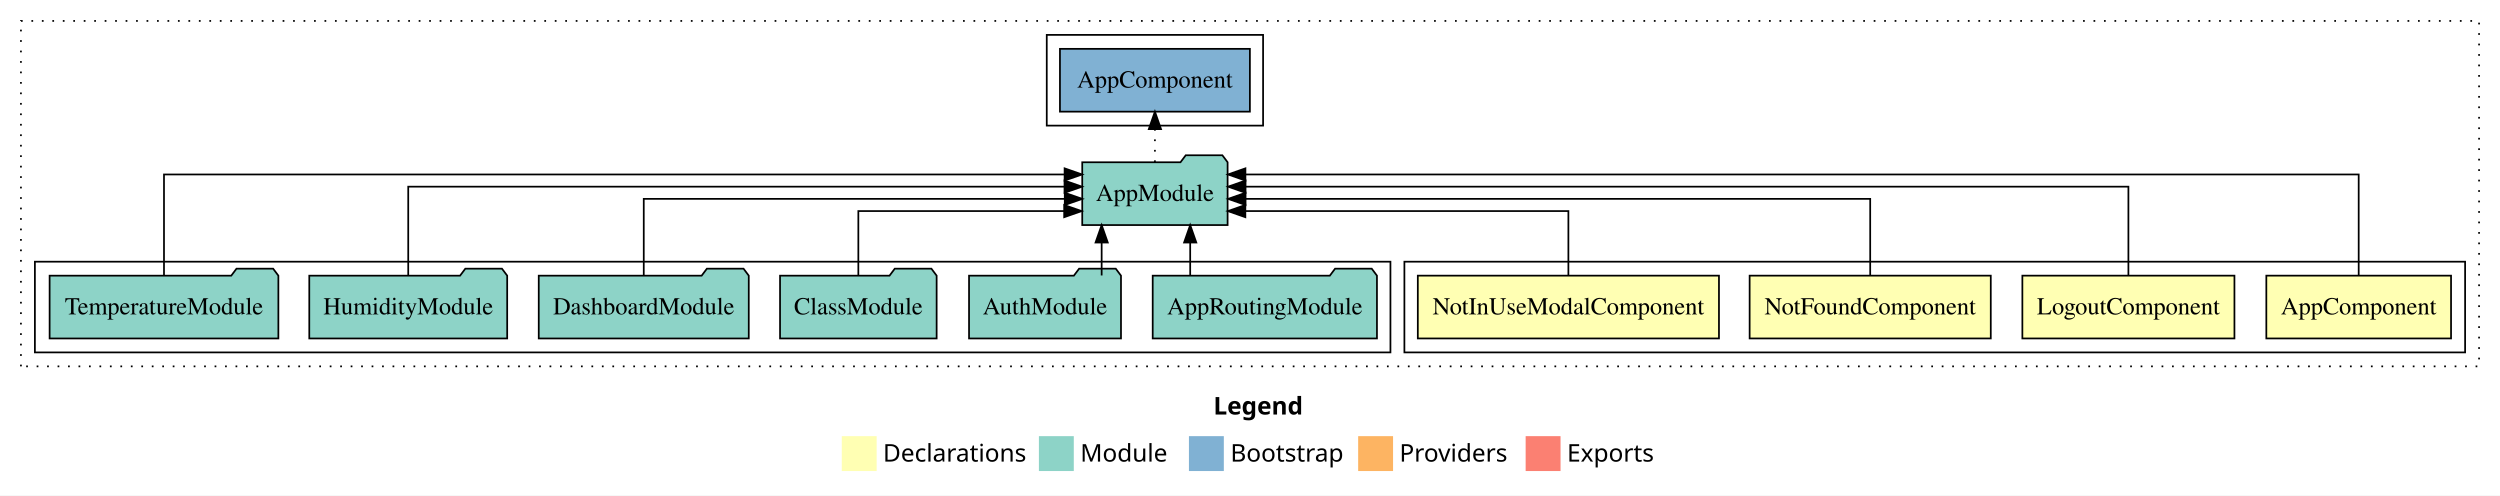
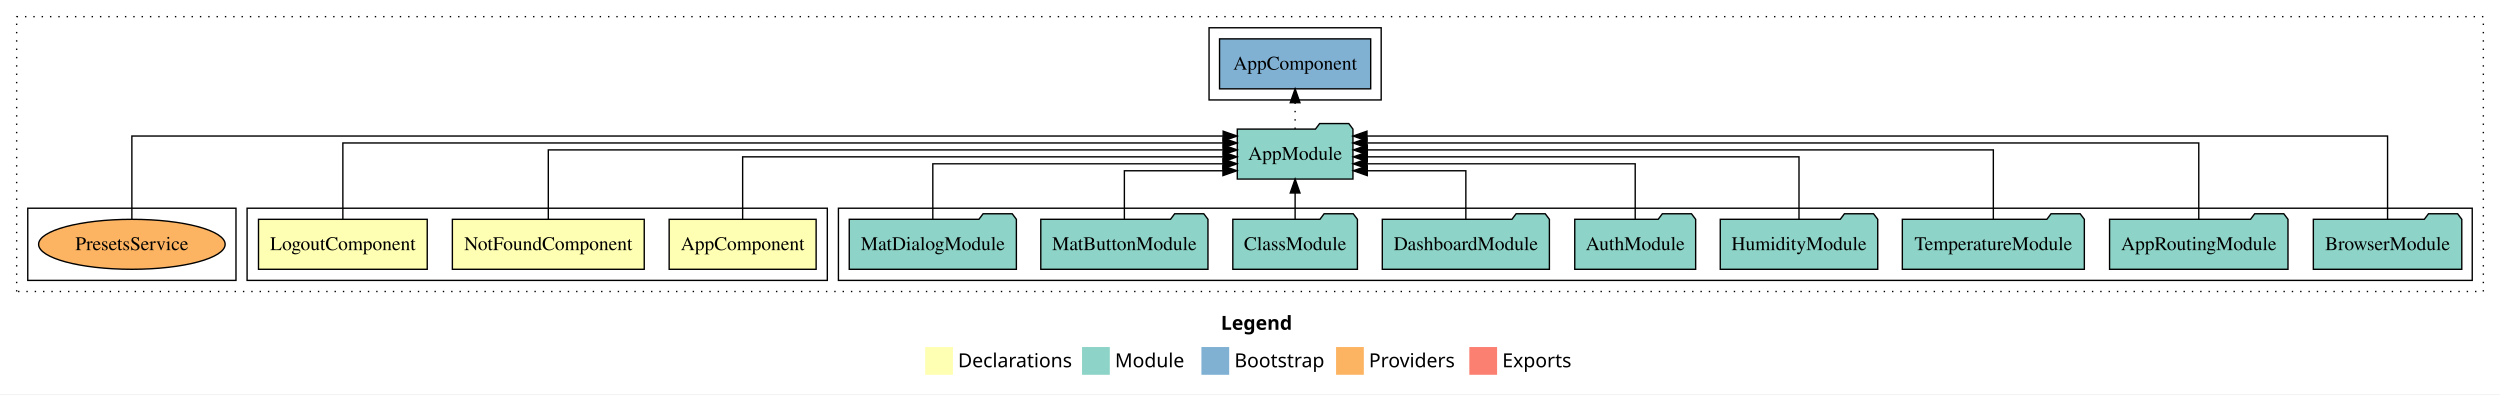
- <svg xmlns="http://www.w3.org/2000/svg" width="1433pt" height="284pt" viewBox="0.00 0.00 1433.00 284.00">
+ <svg xmlns="http://www.w3.org/2000/svg" width="1801pt" height="284pt" viewBox="0.00 0.00 1801.00 284.00">
  <g id="graph0" class="graph" transform="scale(1 1) rotate(0) translate(4 280)">
-     <polygon fill="white" stroke="transparent" points="-4,4 -4,-280 1429,-280 1429,4 -4,4" />
-     <text text-anchor="start" x="691.51" y="-42.4" font-family="sans-serif" font-weight="bold" font-size="14.00">Legend</text>
-     <polygon fill="#ffffb3" stroke="transparent" points="478.5,-10 478.5,-30 498.5,-30 498.5,-10 478.5,-10" />
-     <text text-anchor="start" x="502.13" y="-15.4" font-family="sans-serif" font-size="14.00">  Declarations</text>
-     <polygon fill="#8dd3c7" stroke="transparent" points="591.5,-10 591.5,-30 611.5,-30 611.5,-10 591.5,-10" />
-     <text text-anchor="start" x="615.23" y="-15.4" font-family="sans-serif" font-size="14.00">  Module</text>
-     <polygon fill="#80b1d3" stroke="transparent" points="677.5,-10 677.5,-30 697.5,-30 697.5,-10 677.5,-10" />
-     <text text-anchor="start" x="701.28" y="-15.4" font-family="sans-serif" font-size="14.00">  Bootstrap</text>
-     <polygon fill="#fdb462" stroke="transparent" points="774.5,-10 774.5,-30 794.5,-30 794.5,-10 774.5,-10" />
-     <text text-anchor="start" x="798.17" y="-15.4" font-family="sans-serif" font-size="14.00">  Providers</text>
-     <polygon fill="#fb8072" stroke="transparent" points="870.5,-10 870.5,-30 890.5,-30 890.5,-10 870.5,-10" />
-     <text text-anchor="start" x="894.23" y="-15.4" font-family="sans-serif" font-size="14.00">  Exports</text>
+     <polygon fill="white" stroke="transparent" points="-4,4 -4,-280 1797,-280 1797,4 -4,4" />
+     <text text-anchor="start" x="875.51" y="-42.4" font-family="sans-serif" font-weight="bold" font-size="14.00">Legend</text>
+     <polygon fill="#ffffb3" stroke="transparent" points="662.5,-10 662.5,-30 682.5,-30 682.5,-10 662.5,-10" />
+     <text text-anchor="start" x="686.13" y="-15.4" font-family="sans-serif" font-size="14.00">  Declarations</text>
+     <polygon fill="#8dd3c7" stroke="transparent" points="775.5,-10 775.5,-30 795.5,-30 795.5,-10 775.5,-10" />
+     <text text-anchor="start" x="799.23" y="-15.4" font-family="sans-serif" font-size="14.00">  Module</text>
+     <polygon fill="#80b1d3" stroke="transparent" points="861.5,-10 861.5,-30 881.5,-30 881.5,-10 861.5,-10" />
+     <text text-anchor="start" x="885.28" y="-15.4" font-family="sans-serif" font-size="14.00">  Bootstrap</text>
+     <polygon fill="#fdb462" stroke="transparent" points="958.5,-10 958.5,-30 978.5,-30 978.5,-10 958.5,-10" />
+     <text text-anchor="start" x="982.17" y="-15.4" font-family="sans-serif" font-size="14.00">  Providers</text>
+     <polygon fill="#fb8072" stroke="transparent" points="1054.5,-10 1054.5,-30 1074.5,-30 1074.5,-10 1054.5,-10" />
+     <text text-anchor="start" x="1078.23" y="-15.4" font-family="sans-serif" font-size="14.00">  Exports</text>
    <g id="clust1" class="cluster">
-       <polygon fill="none" stroke="black" stroke-dasharray="1,5" points="8,-70 8,-268 1417,-268 1417,-70 8,-70" />
+       <polygon fill="none" stroke="black" stroke-dasharray="1,5" points="8,-70 8,-268 1785,-268 1785,-70 8,-70" />
+     </g>
+     <g id="clust6" class="cluster">
+       <polygon fill="none" stroke="black" points="600,-78 600,-130 1777,-130 1777,-78 600,-78" />
    </g>
    <g id="clust2" class="cluster">
-       <polygon fill="none" stroke="black" points="801,-78 801,-130 1409,-130 1409,-78 801,-78" />
+       <polygon fill="none" stroke="black" points="174,-78 174,-130 592,-130 592,-78 174,-78" />
    </g>
    <g id="clust9" class="cluster">
-       <polygon fill="none" stroke="black" points="596,-208 596,-260 720,-260 720,-208 596,-208" />
+       <polygon fill="none" stroke="black" points="16,-78 16,-130 166,-130 166,-78 16,-78" />
    </g>
-     <g id="clust7" class="cluster">
-       <polygon fill="none" stroke="black" points="16,-78 16,-130 793,-130 793,-78 16,-78" />
+     <g id="clust8" class="cluster">
+       <polygon fill="none" stroke="black" points="867,-208 867,-260 991,-260 991,-208 867,-208" />
    </g>
    <g id="node1" class="node">
-       <polygon fill="#ffffb3" stroke="black" points="1400.94,-122 1295.06,-122 1295.06,-86 1400.94,-86 1400.94,-122" />
-       <text text-anchor="middle" x="1348" y="-99.8" font-family="Times,serif" font-size="14.00">AppComponent</text>
+       <polygon fill="#ffffb3" stroke="black" points="583.94,-122 478.06,-122 478.06,-86 583.94,-86 583.94,-122" />
+       <text text-anchor="middle" x="531" y="-99.8" font-family="Times,serif" font-size="14.00">AppComponent</text>
+     </g>
+     <g id="node4" class="node">
+       <polygon fill="#8dd3c7" stroke="black" points="970.66,-187 967.66,-191 946.66,-191 943.66,-187 887.34,-187 887.34,-151 970.66,-151 970.66,-187" />
+       <text text-anchor="middle" x="929" y="-164.8" font-family="Times,serif" font-size="14.00">AppModule</text>
+     </g>
+     <g id="edge1" class="edge">
+       <path fill="none" stroke="black" d="M531,-122.22C531,-140.83 531,-167 531,-167 531,-167 877.16,-167 877.16,-167" />
+       <polygon fill="black" stroke="black" points="877.16,-170.5 887.16,-167 877.16,-163.5 877.16,-170.5" />
+     </g>
+     <g id="node2" class="node">
+       <polygon fill="#ffffb3" stroke="black" points="460.11,-122 321.89,-122 321.89,-86 460.11,-86 460.11,-122" />
+       <text text-anchor="middle" x="391" y="-99.8" font-family="Times,serif" font-size="14.00">NotFoundComponent</text>
+     </g>
+     <g id="edge2" class="edge">
+       <path fill="none" stroke="black" d="M391,-122.22C391,-142.37 391,-172 391,-172 391,-172 877.23,-172 877.23,-172" />
+       <polygon fill="black" stroke="black" points="877.23,-175.5 887.23,-172 877.23,-168.5 877.23,-175.5" />
+     </g>
+     <g id="node3" class="node">
+       <polygon fill="#ffffb3" stroke="black" points="303.78,-122 182.22,-122 182.22,-86 303.78,-86 303.78,-122" />
+       <text text-anchor="middle" x="243" y="-99.8" font-family="Times,serif" font-size="14.00">LogoutComponent</text>
+     </g>
+     <g id="edge3" class="edge">
+       <path fill="none" stroke="black" d="M243,-122.04C243,-143.66 243,-177 243,-177 243,-177 877.12,-177 877.12,-177" />
+       <polygon fill="black" stroke="black" points="877.12,-180.5 887.12,-177 877.12,-173.5 877.12,-180.5" />
+     </g>
+     <g id="node14" class="node">
+       <polygon fill="#80b1d3" stroke="black" points="983.44,-252 874.56,-252 874.56,-216 983.44,-216 983.44,-252" />
+       <text text-anchor="middle" x="929" y="-229.8" font-family="Times,serif" font-size="14.00">AppComponent </text>
+     </g>
+     <g id="edge13" class="edge">
+       <path fill="none" stroke="black" stroke-dasharray="1,5" d="M929,-187.11C929,-187.11 929,-205.99 929,-205.99" />
+       <polygon fill="black" stroke="black" points="925.5,-205.99 929,-215.99 932.5,-205.99 925.5,-205.99" />
    </g>
    <g id="node5" class="node">
-       <polygon fill="#8dd3c7" stroke="black" points="699.66,-187 696.66,-191 675.66,-191 672.66,-187 616.34,-187 616.34,-151 699.66,-151 699.66,-187" />
-       <text text-anchor="middle" x="658" y="-164.8" font-family="Times,serif" font-size="14.00">AppModule</text>
-     </g>
-     <g id="edge1" class="edge">
-       <path fill="none" stroke="black" d="M1348,-122.01C1348,-144.49 1348,-180 1348,-180 1348,-180 709.87,-180 709.87,-180" />
-       <polygon fill="black" stroke="black" points="709.87,-176.5 699.87,-180 709.87,-183.5 709.87,-176.5" />
-     </g>
-     <g id="node2" class="node">
-       <polygon fill="#ffffb3" stroke="black" points="1276.78,-122 1155.22,-122 1155.22,-86 1276.78,-86 1276.78,-122" />
-       <text text-anchor="middle" x="1216" y="-99.8" font-family="Times,serif" font-size="14.00">LogoutComponent</text>
-     </g>
-     <g id="edge2" class="edge">
-       <path fill="none" stroke="black" d="M1216,-122.13C1216,-142.57 1216,-173 1216,-173 1216,-173 709.94,-173 709.94,-173" />
-       <polygon fill="black" stroke="black" points="709.94,-169.5 699.94,-173 709.94,-176.5 709.94,-169.5" />
-     </g>
-     <g id="node3" class="node">
-       <polygon fill="#ffffb3" stroke="black" points="1137.11,-122 998.89,-122 998.89,-86 1137.11,-86 1137.11,-122" />
-       <text text-anchor="middle" x="1068" y="-99.8" font-family="Times,serif" font-size="14.00">NotFoundComponent</text>
-     </g>
-     <g id="edge3" class="edge">
-       <path fill="none" stroke="black" d="M1068,-122.27C1068,-140.56 1068,-166 1068,-166 1068,-166 709.95,-166 709.95,-166" />
-       <polygon fill="black" stroke="black" points="709.95,-162.5 699.95,-166 709.95,-169.5 709.95,-162.5" />
-     </g>
-     <g id="node4" class="node">
-       <polygon fill="#ffffb3" stroke="black" points="981.31,-122 808.69,-122 808.69,-86 981.31,-86 981.31,-122" />
-       <text text-anchor="middle" x="895" y="-99.8" font-family="Times,serif" font-size="14.00">NotInUseModalComponent</text>
+       <polygon fill="#8dd3c7" stroke="black" points="1769.47,-122 1766.47,-126 1745.47,-126 1742.47,-122 1662.53,-122 1662.53,-86 1769.47,-86 1769.47,-122" />
+       <text text-anchor="middle" x="1716" y="-99.8" font-family="Times,serif" font-size="14.00">BrowserModule</text>
    </g>
    <g id="edge4" class="edge">
-       <path fill="none" stroke="black" d="M895,-122.01C895,-138.05 895,-159 895,-159 895,-159 709.83,-159 709.83,-159" />
-       <polygon fill="black" stroke="black" points="709.83,-155.5 699.83,-159 709.83,-162.5 709.83,-155.5" />
+       <path fill="none" stroke="black" d="M1716,-122.09C1716,-145.13 1716,-182 1716,-182 1716,-182 980.76,-182 980.76,-182" />
+       <polygon fill="black" stroke="black" points="980.76,-178.5 970.76,-182 980.76,-185.5 980.76,-178.5" />
+     </g>
+     <g id="node6" class="node">
+       <polygon fill="#8dd3c7" stroke="black" points="1644.27,-122 1641.27,-126 1620.27,-126 1617.27,-122 1515.73,-122 1515.73,-86 1644.27,-86 1644.27,-122" />
+       <text text-anchor="middle" x="1580" y="-99.8" font-family="Times,serif" font-size="14.00">AppRoutingModule</text>
+     </g>
+     <g id="edge5" class="edge">
+       <path fill="none" stroke="black" d="M1580,-122.04C1580,-143.66 1580,-177 1580,-177 1580,-177 980.71,-177 980.71,-177" />
+       <polygon fill="black" stroke="black" points="980.71,-173.5 970.71,-177 980.71,-180.5 980.71,-173.5" />
+     </g>
+     <g id="node7" class="node">
+       <polygon fill="#8dd3c7" stroke="black" points="1497.56,-122 1494.56,-126 1473.56,-126 1470.56,-122 1366.44,-122 1366.44,-86 1497.56,-86 1497.56,-122" />
+       <text text-anchor="middle" x="1432" y="-99.8" font-family="Times,serif" font-size="14.00">TemperatureModule</text>
+     </g>
+     <g id="edge6" class="edge">
+       <path fill="none" stroke="black" d="M1432,-122.22C1432,-142.37 1432,-172 1432,-172 1432,-172 981.02,-172 981.02,-172" />
+       <polygon fill="black" stroke="black" points="981.02,-168.5 971.02,-172 981.02,-175.5 981.02,-168.5" />
+     </g>
+     <g id="node8" class="node">
+       <polygon fill="#8dd3c7" stroke="black" points="1348.72,-122 1345.72,-126 1324.72,-126 1321.72,-122 1235.28,-122 1235.28,-86 1348.72,-86 1348.72,-122" />
+       <text text-anchor="middle" x="1292" y="-99.8" font-family="Times,serif" font-size="14.00">HumidityModule</text>
+     </g>
+     <g id="edge7" class="edge">
+       <path fill="none" stroke="black" d="M1292,-122.22C1292,-140.83 1292,-167 1292,-167 1292,-167 981,-167 981,-167" />
+       <polygon fill="black" stroke="black" points="981,-163.5 971,-167 981,-170.5 981,-163.5" />
+     </g>
+     <g id="node9" class="node">
+       <polygon fill="#8dd3c7" stroke="black" points="1217.55,-122 1214.55,-126 1193.55,-126 1190.55,-122 1130.45,-122 1130.45,-86 1217.55,-86 1217.55,-122" />
+       <text text-anchor="middle" x="1174" y="-99.8" font-family="Times,serif" font-size="14.00">AuthModule</text>
+     </g>
+     <g id="edge8" class="edge">
+       <path fill="none" stroke="black" d="M1174,-122.03C1174,-139.06 1174,-162 1174,-162 1174,-162 980.84,-162 980.84,-162" />
+       <polygon fill="black" stroke="black" points="980.84,-158.5 970.84,-162 980.84,-165.5 980.84,-158.5" />
+     </g>
+     <g id="node10" class="node">
+       <polygon fill="#8dd3c7" stroke="black" points="1112.19,-122 1109.19,-126 1088.19,-126 1085.19,-122 991.81,-122 991.81,-86 1112.19,-86 1112.19,-122" />
+       <text text-anchor="middle" x="1052" y="-99.8" font-family="Times,serif" font-size="14.00">DashboardModule</text>
+     </g>
+     <g id="edge9" class="edge">
+       <path fill="none" stroke="black" d="M1052,-122.24C1052,-137.57 1052,-157 1052,-157 1052,-157 980.99,-157 980.99,-157" />
+       <polygon fill="black" stroke="black" points="980.99,-153.5 970.99,-157 980.99,-160.5 980.99,-153.5" />
+     </g>
+     <g id="node11" class="node">
+       <polygon fill="#8dd3c7" stroke="black" points="973.88,-122 970.88,-126 949.88,-126 946.88,-122 884.12,-122 884.12,-86 973.88,-86 973.88,-122" />
+       <text text-anchor="middle" x="929" y="-99.8" font-family="Times,serif" font-size="14.00">ClassModule</text>
+     </g>
+     <g id="edge10" class="edge">
+       <path fill="none" stroke="black" d="M929,-122.11C929,-122.11 929,-140.99 929,-140.99" />
+       <polygon fill="black" stroke="black" points="925.5,-140.99 929,-150.99 932.5,-140.99 925.5,-140.99" />
    </g>
    <g id="node12" class="node">
-       <polygon fill="#80b1d3" stroke="black" points="712.44,-252 603.56,-252 603.56,-216 712.44,-216 712.44,-252" />
-       <text text-anchor="middle" x="658" y="-229.8" font-family="Times,serif" font-size="14.00">AppComponent </text>
+       <polygon fill="#8dd3c7" stroke="black" points="866.22,-122 863.22,-126 842.22,-126 839.22,-122 745.78,-122 745.78,-86 866.22,-86 866.22,-122" />
+       <text text-anchor="middle" x="806" y="-99.8" font-family="Times,serif" font-size="14.00">MatButtonModule</text>
    </g>
    <g id="edge11" class="edge">
-       <path fill="none" stroke="black" stroke-dasharray="1,5" d="M658,-187.11C658,-187.11 658,-205.99 658,-205.99" />
-       <polygon fill="black" stroke="black" points="654.5,-205.99 658,-215.99 661.5,-205.99 654.5,-205.99" />
+       <path fill="none" stroke="black" d="M806,-122.24C806,-137.57 806,-157 806,-157 806,-157 877.01,-157 877.01,-157" />
+       <polygon fill="black" stroke="black" points="877.01,-160.5 887.01,-157 877.01,-153.5 877.01,-160.5" />
    </g>
-     <g id="node6" class="node">
-       <polygon fill="#8dd3c7" stroke="black" points="785.27,-122 782.27,-126 761.27,-126 758.27,-122 656.73,-122 656.73,-86 785.27,-86 785.27,-122" />
-       <text text-anchor="middle" x="721" y="-99.8" font-family="Times,serif" font-size="14.00">AppRoutingModule</text>
+     <g id="node13" class="node">
+       <polygon fill="#8dd3c7" stroke="black" points="728.2,-122 725.2,-126 704.2,-126 701.2,-122 607.8,-122 607.8,-86 728.2,-86 728.2,-122" />
+       <text text-anchor="middle" x="668" y="-99.8" font-family="Times,serif" font-size="14.00">MatDialogModule</text>
    </g>
-     <g id="edge5" class="edge">
-       <path fill="none" stroke="black" d="M678.22,-122.11C678.22,-122.11 678.22,-140.99 678.22,-140.99" />
-       <polygon fill="black" stroke="black" points="674.72,-140.99 678.22,-150.99 681.72,-140.99 674.72,-140.99" />
+     <g id="edge12" class="edge">
+       <path fill="none" stroke="black" d="M668,-122.03C668,-139.06 668,-162 668,-162 668,-162 877.07,-162 877.07,-162" />
+       <polygon fill="black" stroke="black" points="877.07,-165.5 887.07,-162 877.07,-158.5 877.07,-165.5" />
    </g>
-     <g id="node7" class="node">
-       <polygon fill="#8dd3c7" stroke="black" points="638.55,-122 635.55,-126 614.55,-126 611.55,-122 551.45,-122 551.45,-86 638.55,-86 638.55,-122" />
-       <text text-anchor="middle" x="595" y="-99.8" font-family="Times,serif" font-size="14.00">AuthModule</text>
+     <g id="node15" class="node">
+       <ellipse fill="#fdb462" stroke="black" cx="91" cy="-104" rx="67.19" ry="18" />
+       <text text-anchor="middle" x="91" y="-99.8" font-family="Times,serif" font-size="14.00">PresetsService</text>
    </g>
-     <g id="edge6" class="edge">
-       <path fill="none" stroke="black" d="M627.47,-122.11C627.47,-122.11 627.47,-140.99 627.47,-140.99" />
-       <polygon fill="black" stroke="black" points="623.97,-140.99 627.47,-150.99 630.97,-140.99 623.97,-140.99" />
-     </g>
-     <g id="node8" class="node">
-       <polygon fill="#8dd3c7" stroke="black" points="532.88,-122 529.88,-126 508.88,-126 505.88,-122 443.12,-122 443.12,-86 532.88,-86 532.88,-122" />
-       <text text-anchor="middle" x="488" y="-99.8" font-family="Times,serif" font-size="14.00">ClassModule</text>
-     </g>
-     <g id="edge7" class="edge">
-       <path fill="none" stroke="black" d="M488,-122.01C488,-138.05 488,-159 488,-159 488,-159 605.98,-159 605.98,-159" />
-       <polygon fill="black" stroke="black" points="605.98,-162.5 615.98,-159 605.98,-155.5 605.98,-162.5" />
-     </g>
-     <g id="node9" class="node">
-       <polygon fill="#8dd3c7" stroke="black" points="425.19,-122 422.19,-126 401.19,-126 398.19,-122 304.81,-122 304.81,-86 425.19,-86 425.19,-122" />
-       <text text-anchor="middle" x="365" y="-99.8" font-family="Times,serif" font-size="14.00">DashboardModule</text>
-     </g>
-     <g id="edge8" class="edge">
-       <path fill="none" stroke="black" d="M365,-122.27C365,-140.56 365,-166 365,-166 365,-166 606.33,-166 606.33,-166" />
-       <polygon fill="black" stroke="black" points="606.33,-169.5 616.33,-166 606.33,-162.5 606.33,-169.5" />
-     </g>
-     <g id="node10" class="node">
-       <polygon fill="#8dd3c7" stroke="black" points="286.72,-122 283.72,-126 262.72,-126 259.72,-122 173.28,-122 173.28,-86 286.72,-86 286.72,-122" />
-       <text text-anchor="middle" x="230" y="-99.8" font-family="Times,serif" font-size="14.00">HumidityModule</text>
-     </g>
-     <g id="edge9" class="edge">
-       <path fill="none" stroke="black" d="M230,-122.13C230,-142.57 230,-173 230,-173 230,-173 606.18,-173 606.18,-173" />
-       <polygon fill="black" stroke="black" points="606.18,-176.5 616.18,-173 606.18,-169.5 606.18,-176.5" />
-     </g>
-     <g id="node11" class="node">
-       <polygon fill="#8dd3c7" stroke="black" points="155.56,-122 152.56,-126 131.56,-126 128.56,-122 24.44,-122 24.44,-86 155.56,-86 155.56,-122" />
-       <text text-anchor="middle" x="90" y="-99.8" font-family="Times,serif" font-size="14.00">TemperatureModule</text>
-     </g>
-     <g id="edge10" class="edge">
-       <path fill="none" stroke="black" d="M90,-122.01C90,-144.49 90,-180 90,-180 90,-180 606.23,-180 606.23,-180" />
-       <polygon fill="black" stroke="black" points="606.23,-183.5 616.23,-180 606.23,-176.5 606.23,-183.5" />
+     <g id="edge14" class="edge">
+       <path fill="none" stroke="black" d="M91,-122.09C91,-145.13 91,-182 91,-182 91,-182 877.16,-182 877.16,-182" />
+       <polygon fill="black" stroke="black" points="877.16,-185.5 887.16,-182 877.16,-178.5 877.16,-185.5" />
    </g>
  </g>
</svg>
